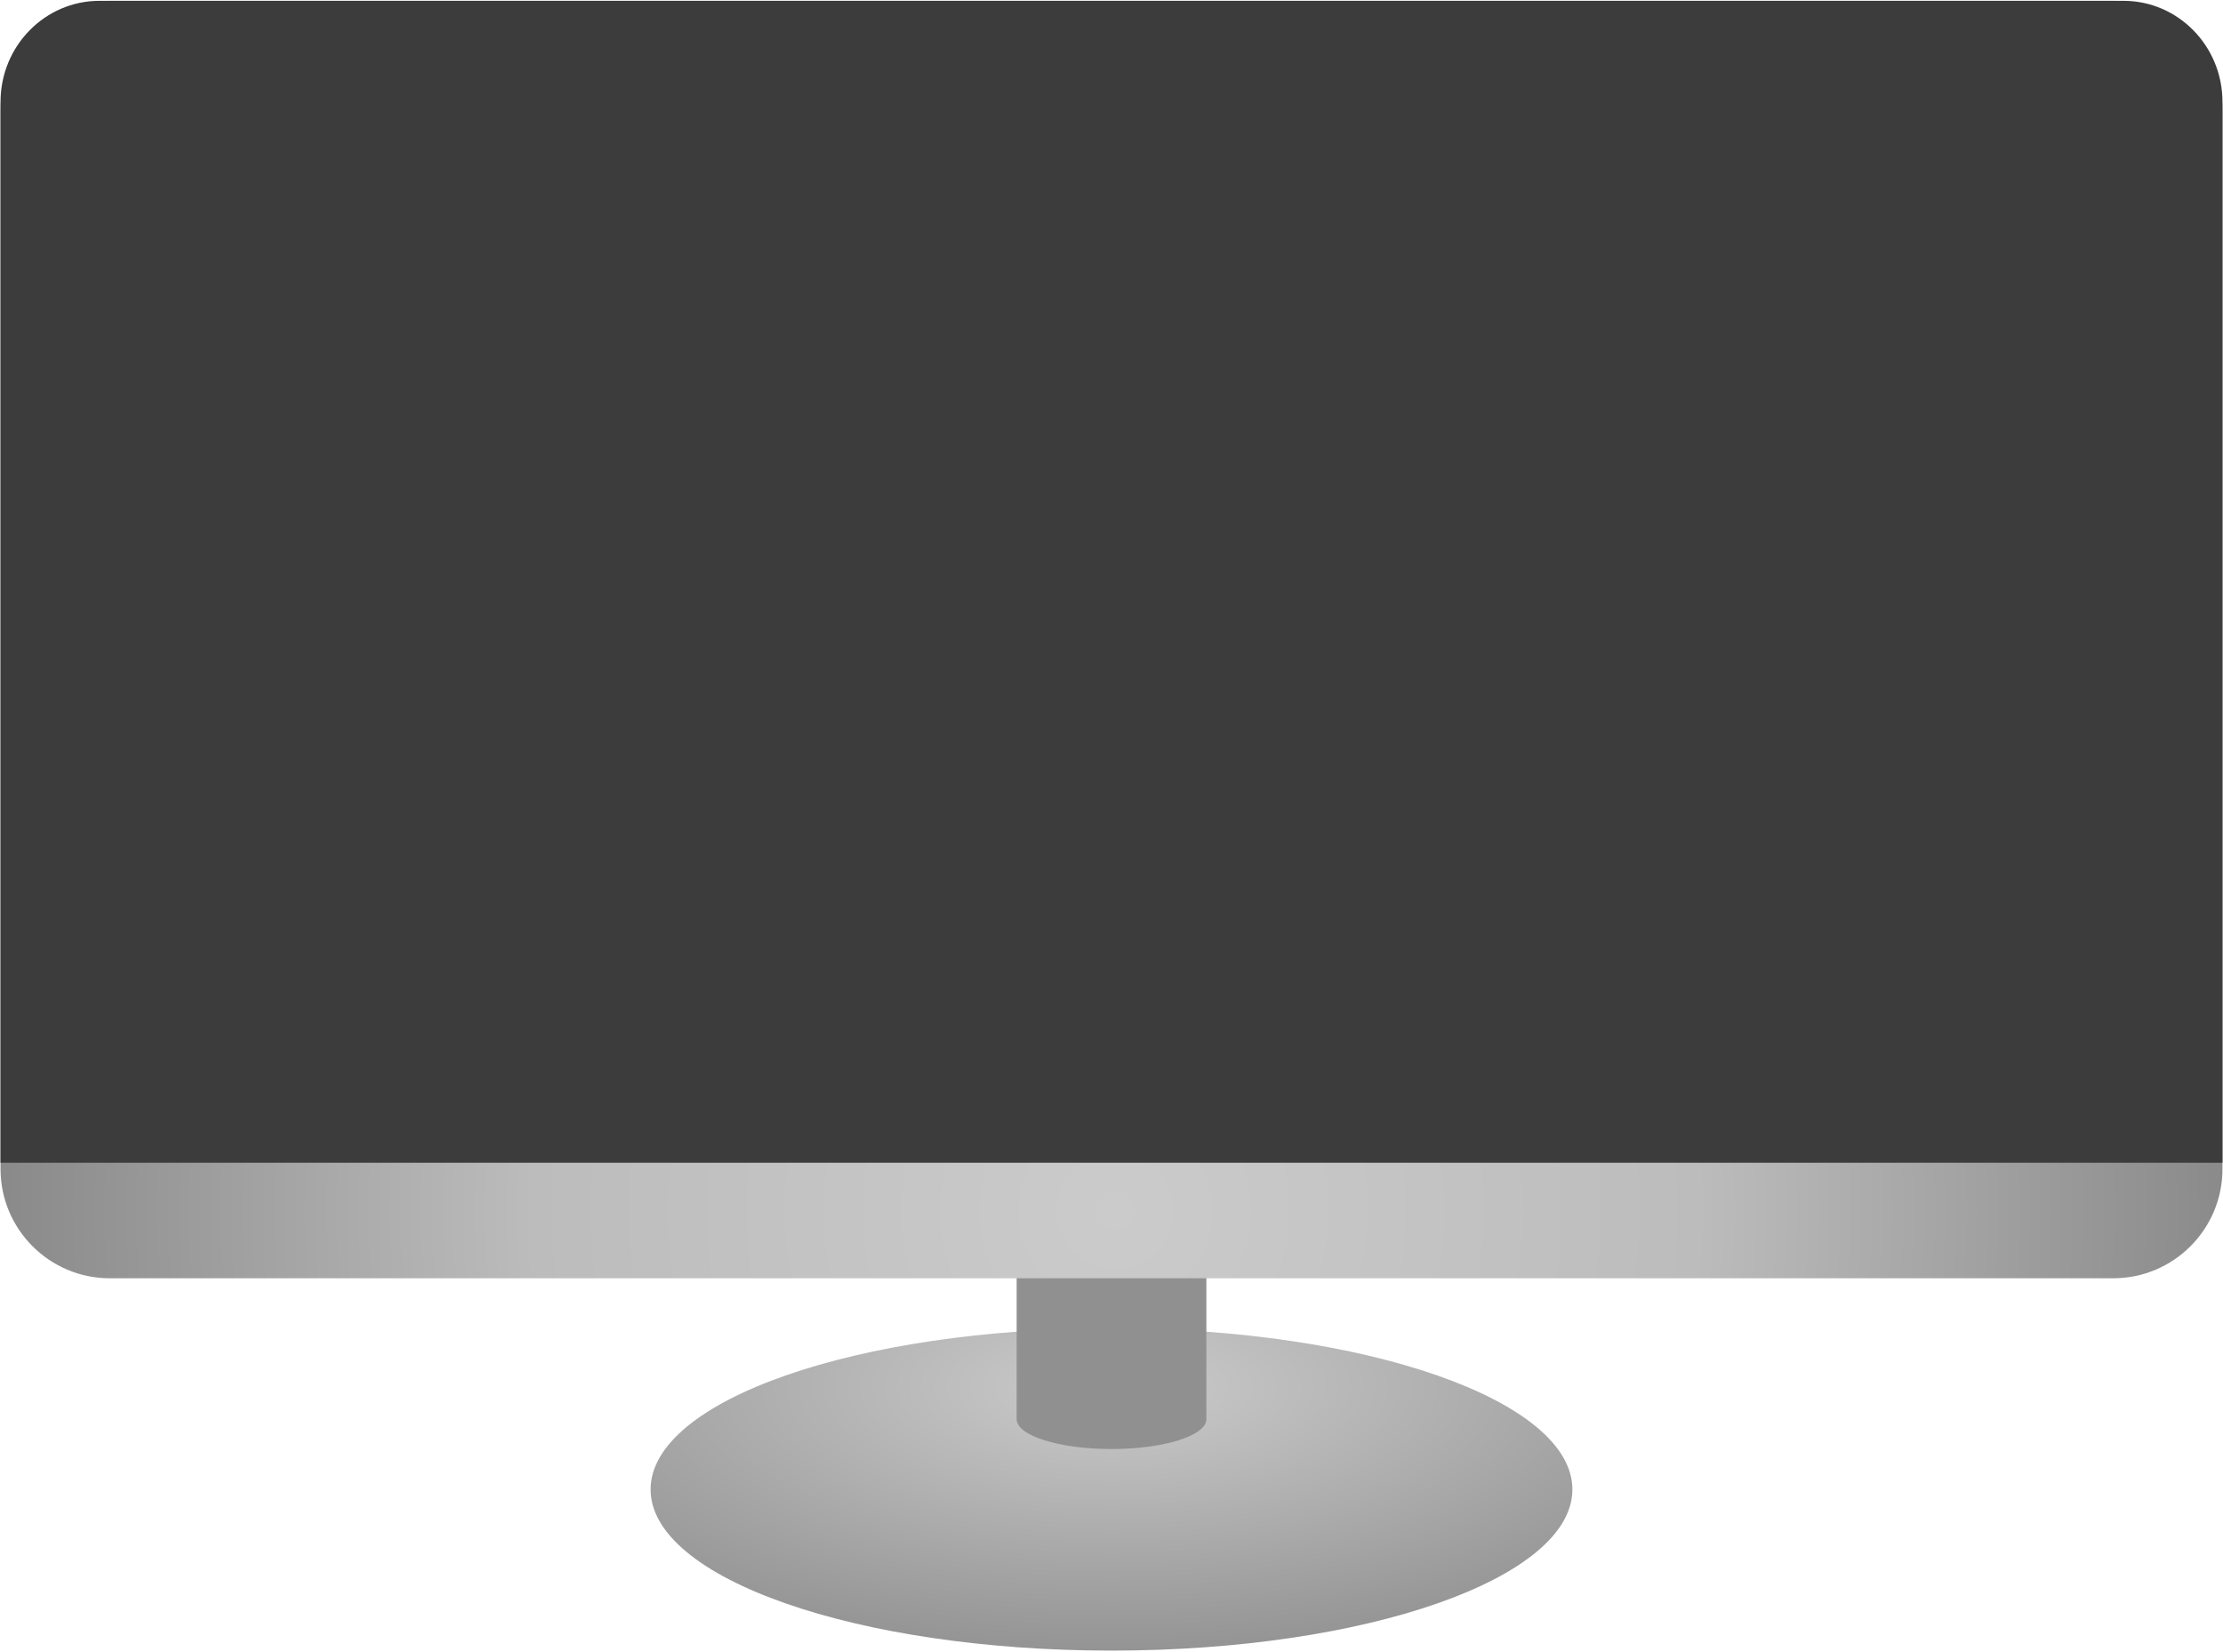
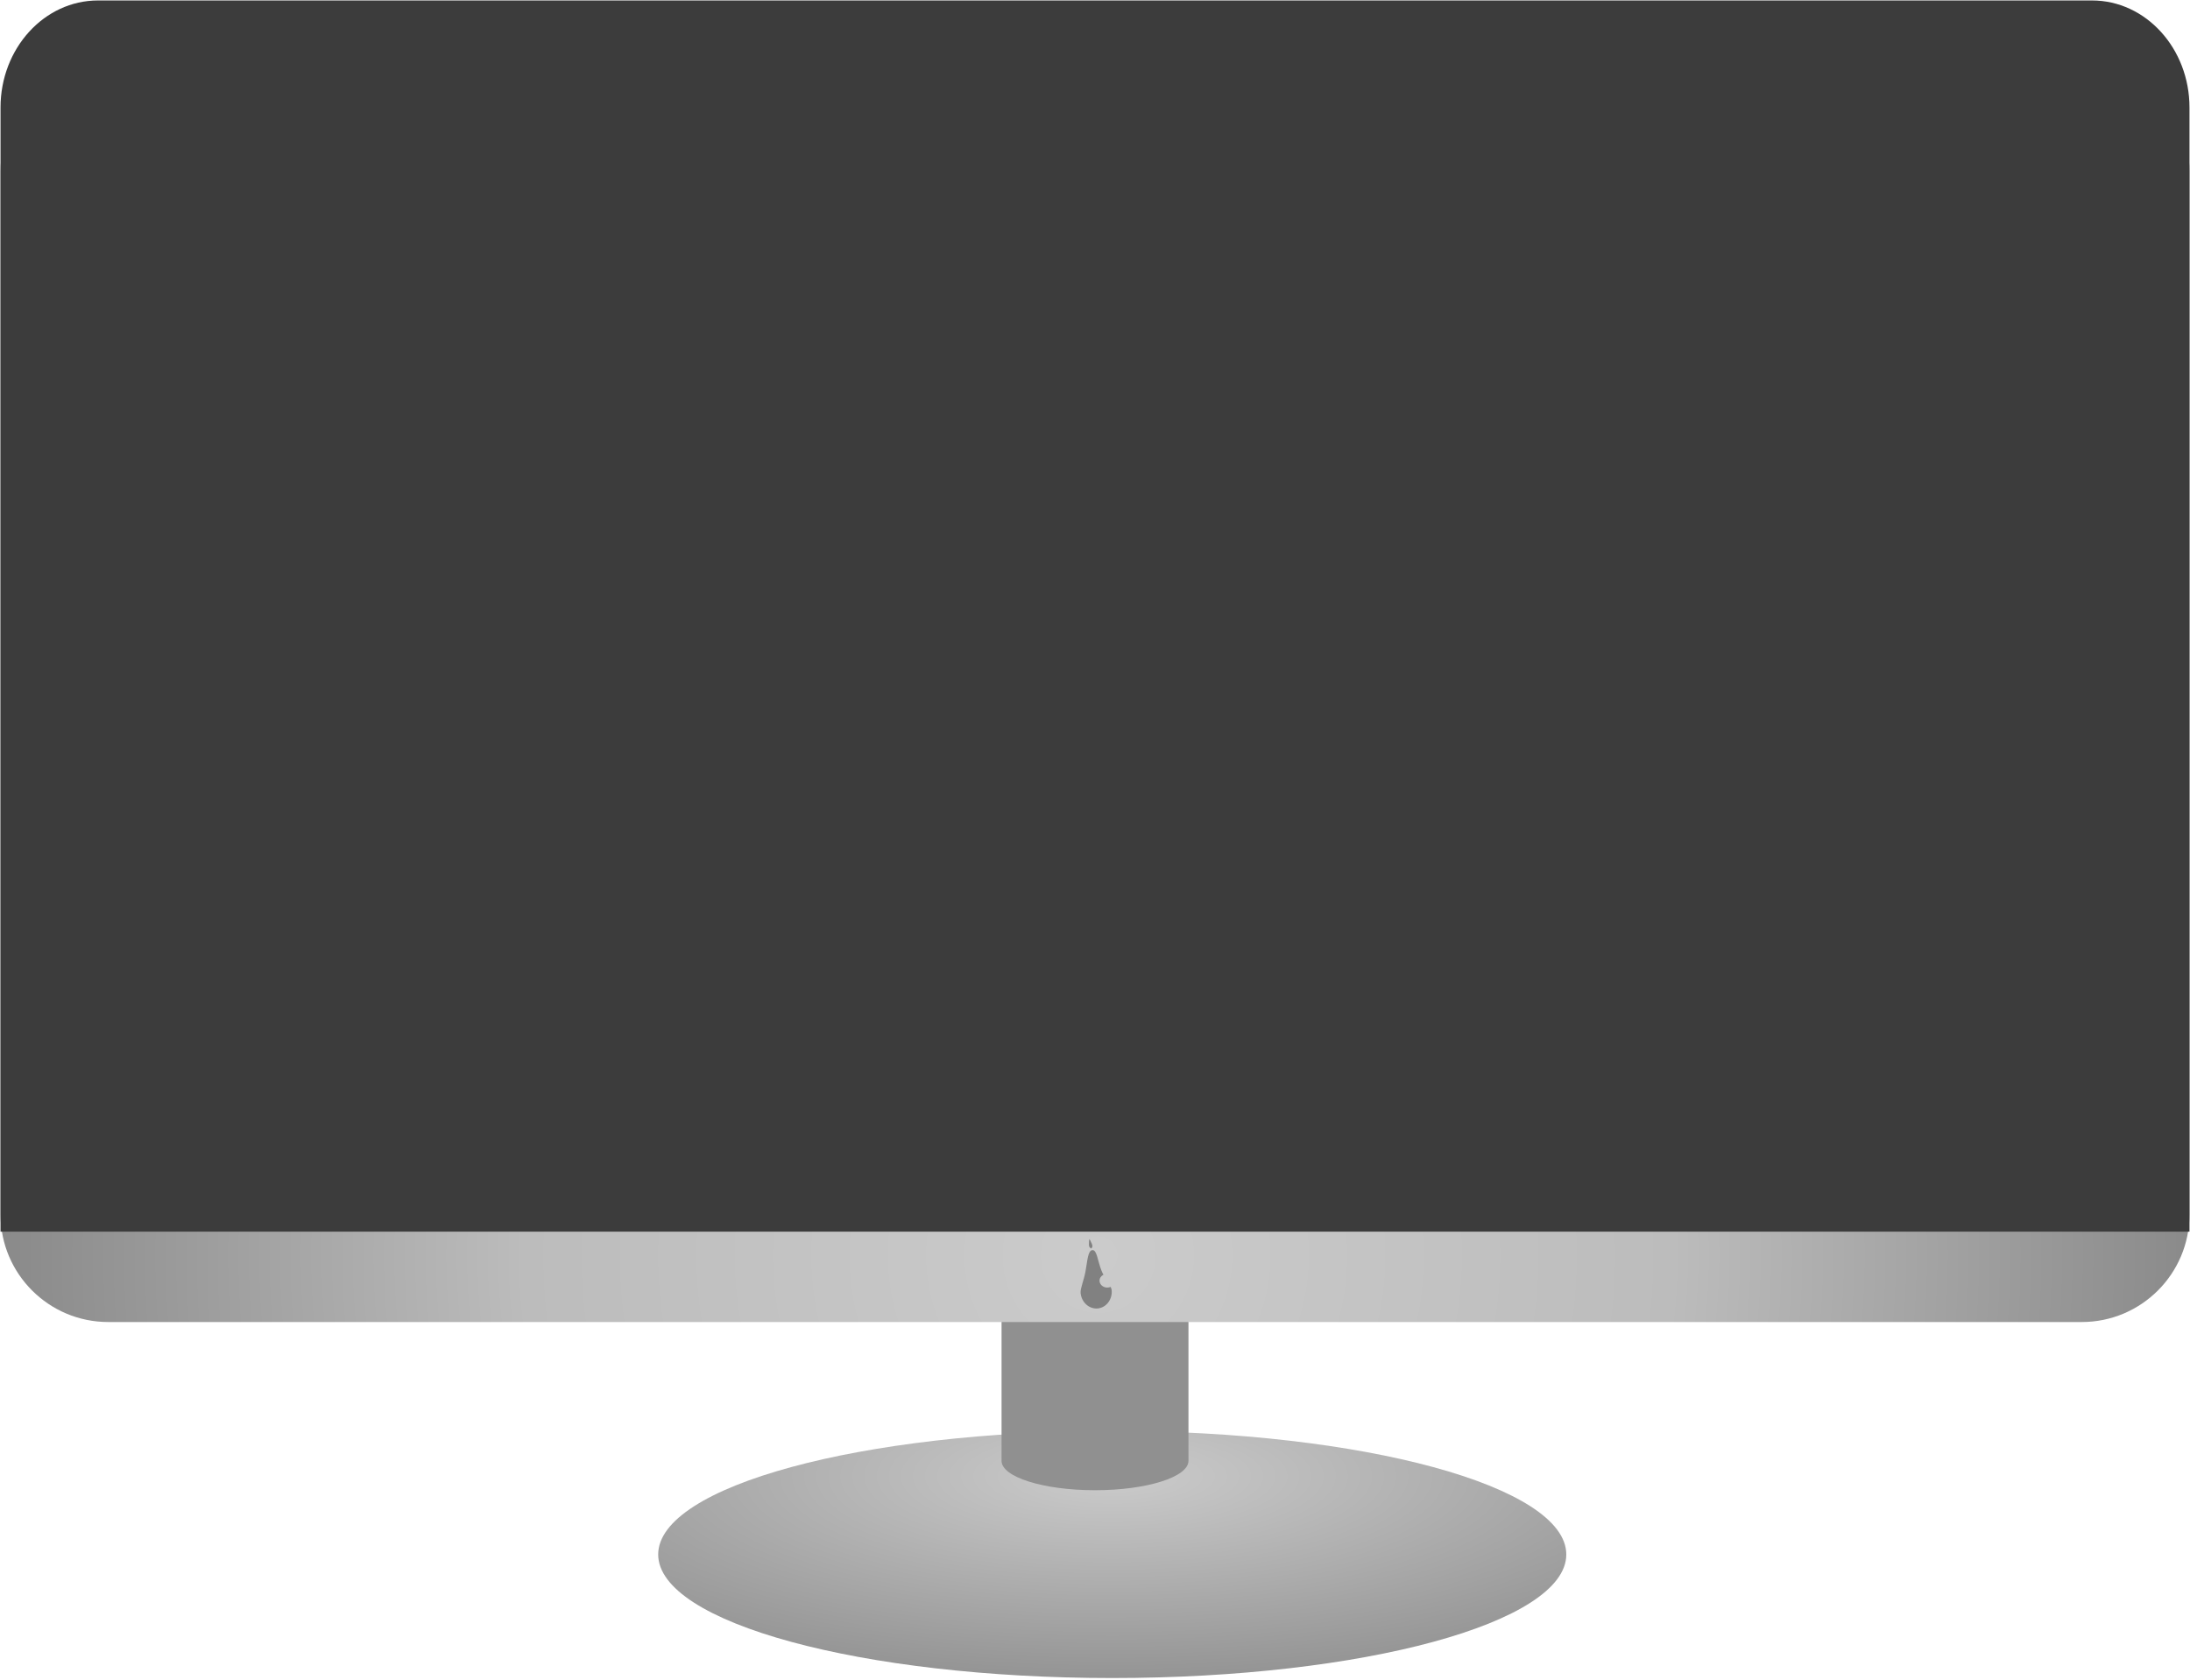
- <svg xmlns="http://www.w3.org/2000/svg" width="100%" height="100%" viewBox="0 0 1082 804" version="1.1" xml:space="preserve" style="fill-rule:evenodd;clip-rule:evenodd;stroke-linejoin:round;stroke-miterlimit:2;">
-   <g transform="matrix(1,0,0,1,-419,-79)">
+ <svg xmlns="http://www.w3.org/2000/svg" width="100%" height="100%" viewBox="0 0 1082 830" version="1.1" xml:space="preserve" style="fill-rule:evenodd;clip-rule:evenodd;stroke-linejoin:round;stroke-miterlimit:2;">
+   <g transform="matrix(1,0,0,1,-419,-48)">
    <g id="Screen" transform="matrix(1.41015,0,0,1.41015,-393.742,-253.982)">
-       <g transform="matrix(1.70605,0,0,1.70605,-687.218,-649.948)">
+       <g transform="matrix(1.70605,0,0,1.32775,-681.176,-330.902)">
        <ellipse cx="965.514" cy="820.738" rx="93.247" ry="32.608" style="fill:url(#_Radial1);" />
      </g>
      <g transform="matrix(0.635932,0,0,0.635932,349.505,212.706)">
        <path d="M908.514,807.187L908.514,633.473L1011.49,633.473L1011.49,807.187C1011.49,816.126 988.416,823.383 960,823.383C931.584,823.383 908.514,816.126 908.514,807.187Z" style="fill:#909090;" />
      </g>
      <g transform="matrix(1.03874,0,0,1.12375,-90.1229,-20.7248)">
        <path d="M1380.12,262.397L1380.12,587.66C1380.12,606.187 1363.85,621.23 1343.8,621.23L678.113,621.23C658.069,621.23 641.796,606.187 641.796,587.66L641.796,262.397C641.796,243.87 658.069,228.827 678.113,228.827L1343.8,228.827C1363.85,228.827 1380.12,243.87 1380.12,262.397Z" style="fill:url(#_Radial2);" />
      </g>
-       <g transform="matrix(1.03874,0,0,1.03888,-90.1229,-1.30595)">
+       <g transform="matrix(1.03874,0,0,1.1174,-90.1229,-41.3808)">
        <path d="M1380.12,262.397L1380.12,614.899L641.796,614.899L641.796,262.397C641.796,243.87 656.525,228.827 674.667,228.827L1347.25,228.827C1365.39,228.827 1380.12,243.87 1380.12,262.397Z" style="fill:#3c3c3c;" />
      </g>
+       <path d="M965.473,665.084C965.674,665.498 965.806,665.871 965.836,666.198C966.137,669.469 963.944,672.349 960.941,672.626C957.939,672.902 955.256,670.471 954.955,667.2C954.814,665.674 956.062,662.864 956.652,659.738C957.328,656.164 957.457,652.332 959.059,652.185C960.666,652.037 960.882,655.787 962.2,659.191C962.415,659.746 962.673,660.287 962.95,660.808C962.133,661.225 961.583,662.006 961.583,662.899C961.583,664.231 962.807,665.312 964.313,665.312C964.728,665.312 965.121,665.23 965.473,665.084ZM958.035,648.324C958.09,648.387 958.215,648.594 958.27,648.657C958.277,648.665 958.704,649.531 958.887,649.96C959.313,650.963 958.977,651.186 958.701,651.639C958.27,651.331 957.872,651.255 957.873,650.166C957.873,649.7 957.928,648.736 957.932,648.725C957.958,648.646 958.008,648.403 958.035,648.324Z" style="fill:#818181;" />
    </g>
  </g>
  <defs>
    <radialGradient id="_Radial1" cx="0" cy="0" r="1" gradientUnits="userSpaceOnUse" gradientTransform="matrix(8.91015e-14,63.9408,-163.133,2.27326e-13,965.514,800.058)">
      <stop offset="0" style="stop-color:#cbcbcb;stop-opacity:1" />
      <stop offset="1" style="stop-color:#898989;stop-opacity:1" />
    </radialGradient>
    <radialGradient id="_Radial2" cx="0" cy="0" r="1" gradientUnits="userSpaceOnUse" gradientTransform="matrix(369.162,2.01456,-2.17942,341.237,1010.96,598.966)">
      <stop offset="0" style="stop-color:#cbcbcb;stop-opacity:1" />
      <stop offset="0.52" style="stop-color:#bcbcbc;stop-opacity:1" />
      <stop offset="1" style="stop-color:#898989;stop-opacity:1" />
    </radialGradient>
  </defs>
</svg>
